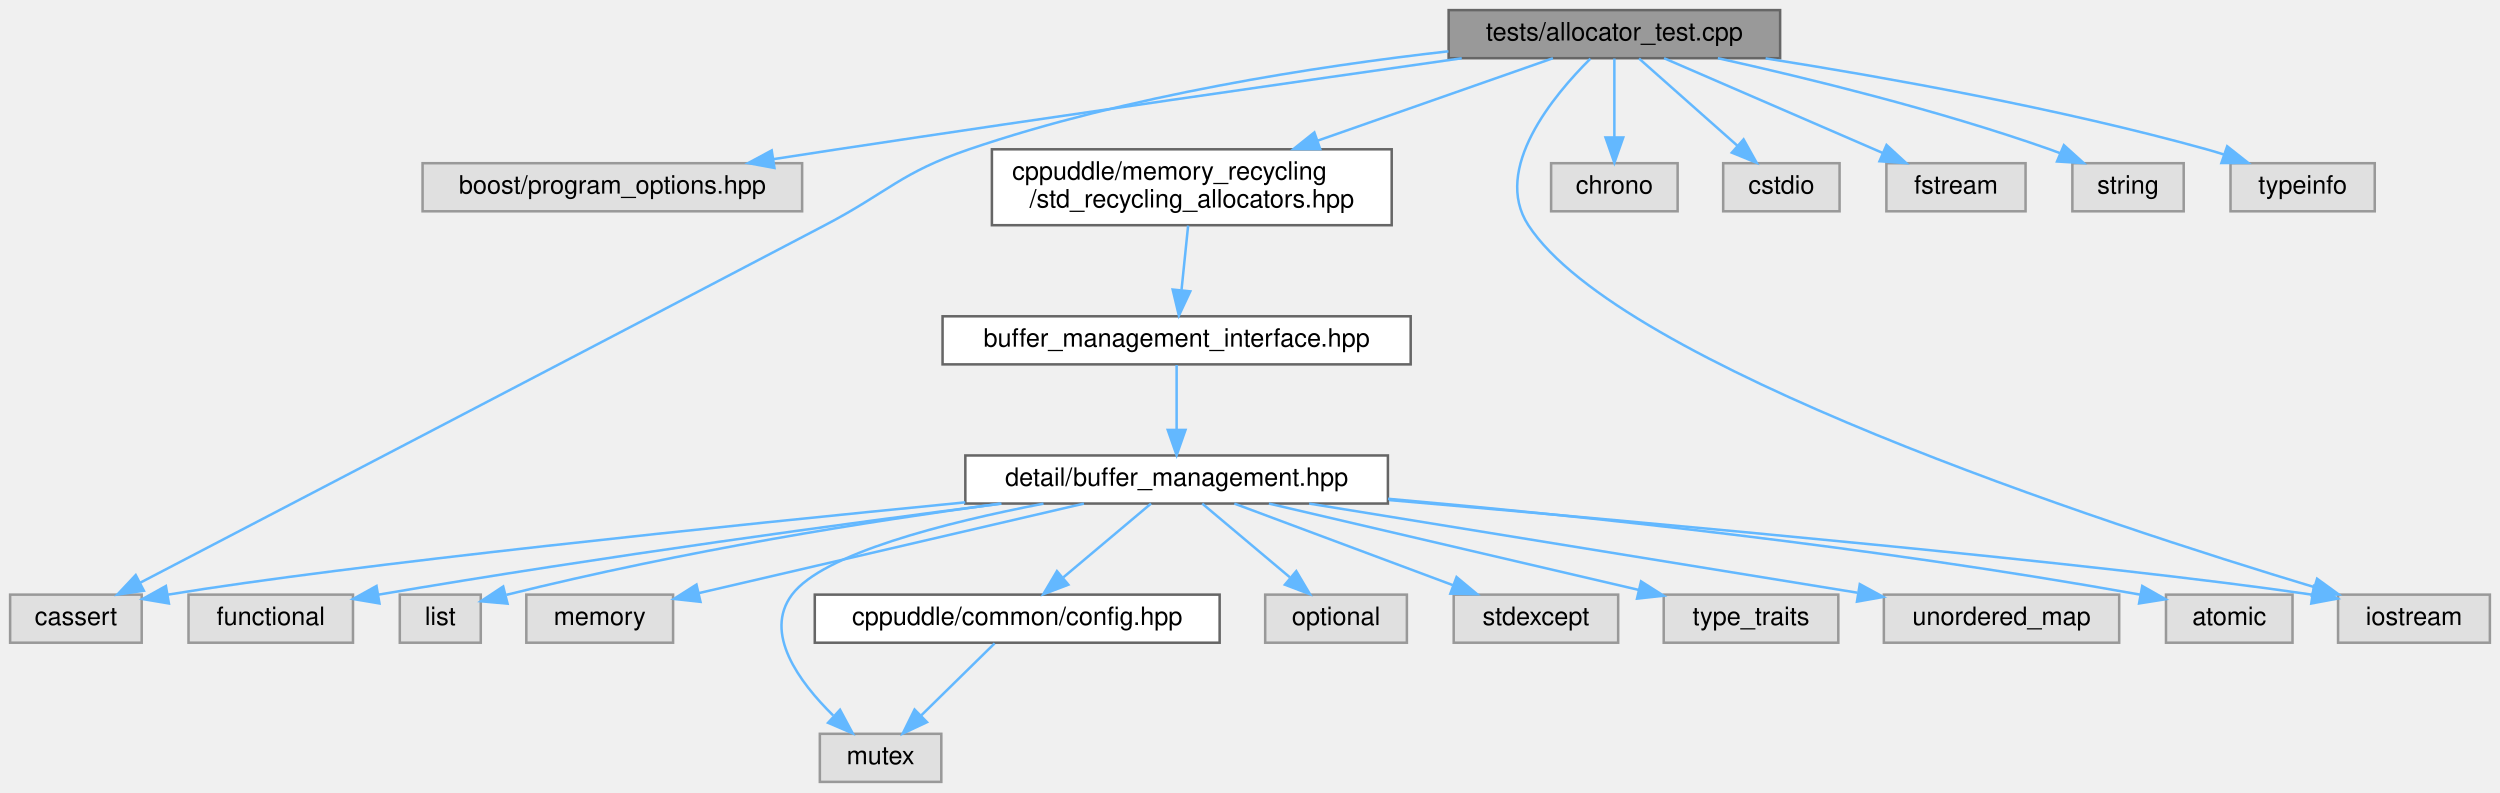
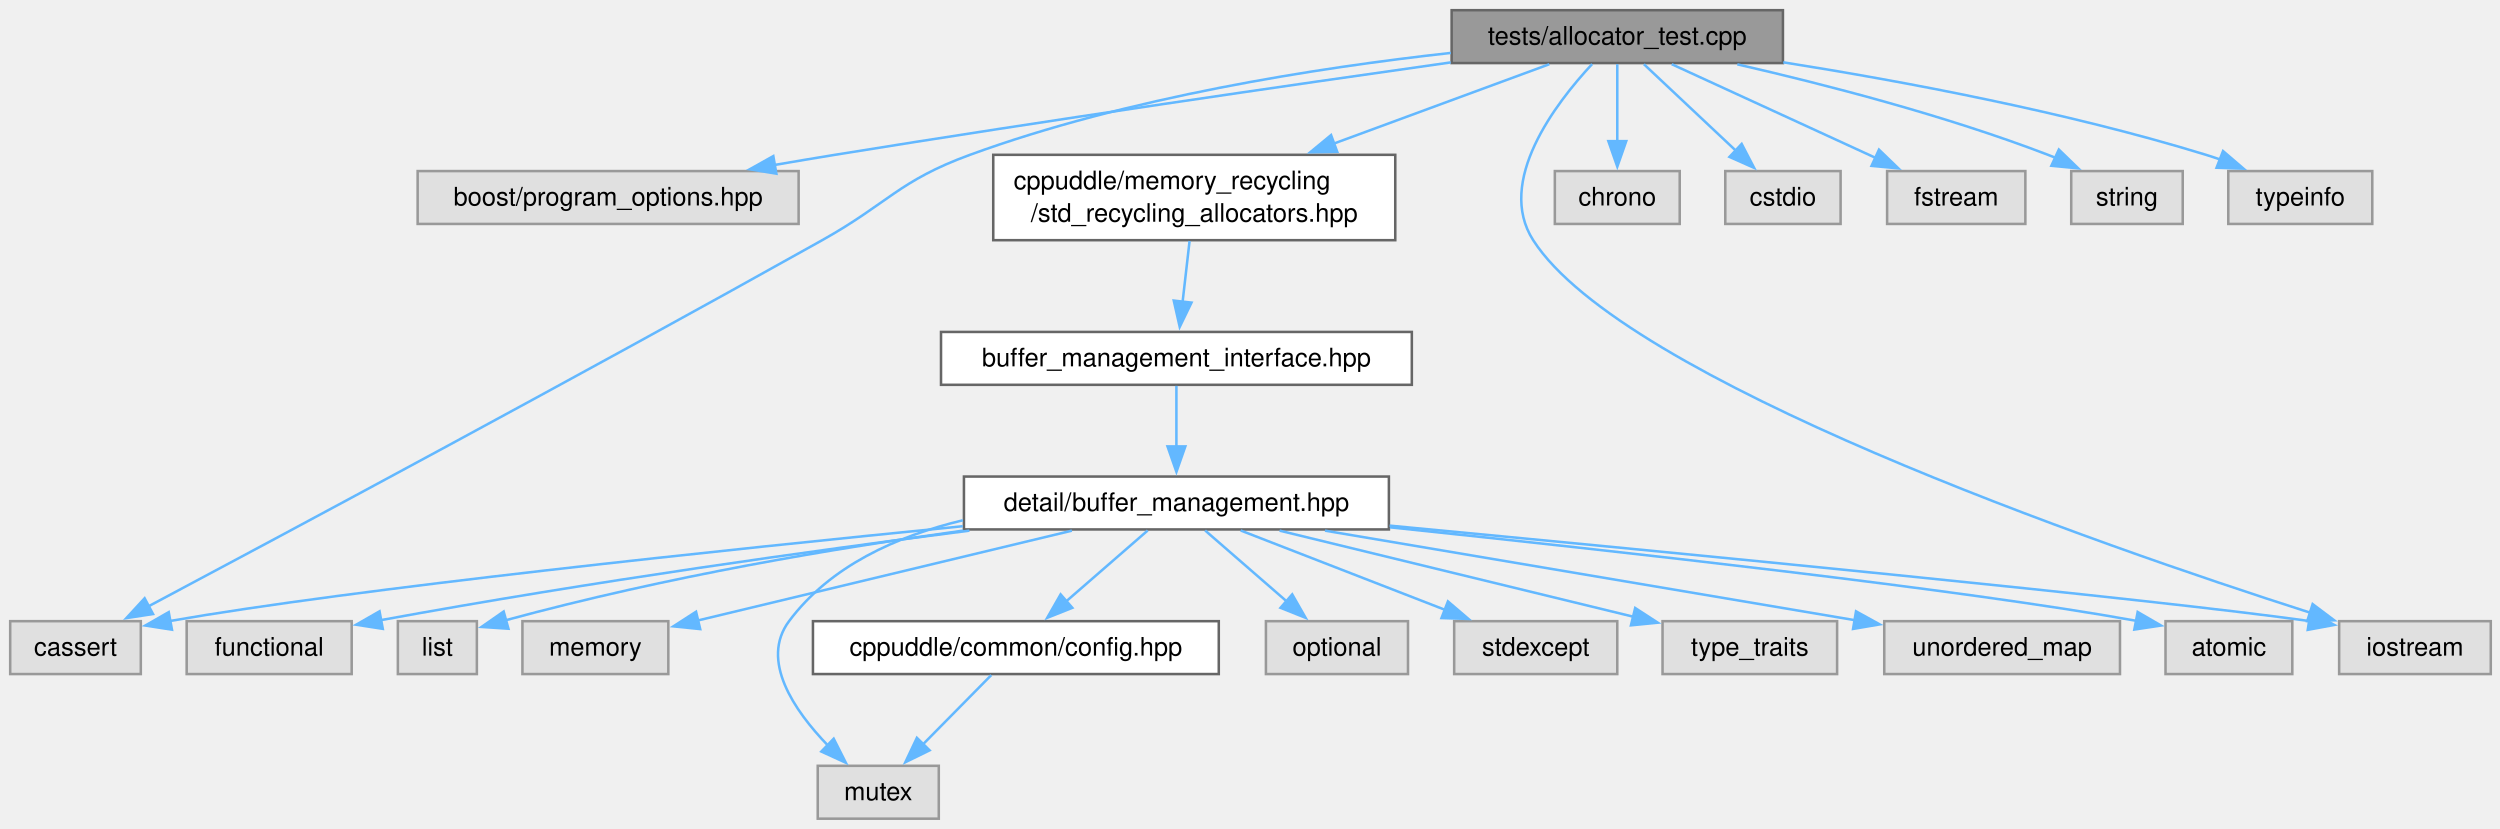
- <svg xmlns="http://www.w3.org/2000/svg" xmlns:xlink="http://www.w3.org/1999/xlink" width="988pt" height="313pt" viewBox="0.00 0.00 988.00 313.00">
-   <g id="graph0" class="graph" transform="scale(1 1) rotate(0) translate(4 309)">
+ <svg xmlns="http://www.w3.org/2000/svg" xmlns:xlink="http://www.w3.org/1999/xlink" width="981pt" height="325pt" viewBox="0.00 0.00 981.00 325.00">
+   <g id="graph0" class="graph" transform="scale(1 1) rotate(0) translate(4 321.25)">
    <g id="Node000001" class="node">
      <g id="a_Node000001">
        <a xlink:title=" ">
-           <polygon fill="#999999" stroke="#666666" points="699.5,-305 568.5,-305 568.5,-286 699.5,-286 699.5,-305" />
-           <text text-anchor="middle" x="634" y="-293" font-family="Helvetica,sans-Serif" font-size="10.00">tests/allocator_test.cpp</text>
+           <polygon fill="#999999" stroke="#666666" points="695.62,-317.25 565.62,-317.25 565.62,-296.5 695.62,-296.5 695.62,-317.25" />
+           <text xml:space="preserve" text-anchor="middle" x="630.62" y="-303.75" font-family="Helvetica,sans-Serif" font-size="10.00">tests/allocator_test.cpp</text>
        </a>
      </g>
    </g>
    <g id="Node000002" class="node">
      <g id="a_Node000002">
        <a xlink:title=" ">
-           <polygon fill="#e0e0e0" stroke="#999999" points="313,-244.5 163,-244.5 163,-225.5 313,-225.5 313,-244.5" />
-           <text text-anchor="middle" x="238" y="-232.5" font-family="Helvetica,sans-Serif" font-size="10.00">boost/program_options.hpp</text>
+           <polygon fill="#e0e0e0" stroke="#999999" points="309.38,-254.12 159.88,-254.12 159.88,-233.38 309.38,-233.38 309.38,-254.12" />
+           <text xml:space="preserve" text-anchor="middle" x="234.62" y="-240.62" font-family="Helvetica,sans-Serif" font-size="10.00">boost/program_options.hpp</text>
        </a>
      </g>
    </g>
    <g id="edge1_Node000001_Node000002" class="edge">
      <g id="a_edge1_Node000001_Node000002">
        <a xlink:title=" ">
-           <path fill="none" stroke="#63b8ff" d="M573.68,-285.98C511.75,-277.17 412.6,-262.94 327,-250 318.77,-248.76 310.12,-247.43 301.58,-246.1" />
-           <polygon fill="#63b8ff" stroke="#63b8ff" points="302.06,-242.63 291.64,-244.54 300.98,-249.55 302.06,-242.63" />
+           <path fill="none" stroke="#63b8ff" d="M565.26,-296.76C503.06,-287.96 406.85,-274.01 323.62,-260.5 315.94,-259.25 307.89,-257.9 299.91,-256.52" />
+           <polygon fill="#63b8ff" stroke="#63b8ff" points="300.65,-253.1 290.2,-254.83 299.45,-260 300.65,-253.1" />
        </a>
      </g>
    </g>
    <g id="Node000003" class="node">
      <g id="a_Node000003">
        <a xlink:title=" ">
-           <polygon fill="#e0e0e0" stroke="#999999" points="52,-74 0,-74 0,-55 52,-55 52,-74" />
-           <text text-anchor="middle" x="26" y="-62" font-family="Helvetica,sans-Serif" font-size="10.00">cassert</text>
+           <polygon fill="#e0e0e0" stroke="#999999" points="51.25,-77.5 0,-77.5 0,-56.75 51.25,-56.75 51.25,-77.5" />
+           <text xml:space="preserve" text-anchor="middle" x="25.62" y="-64" font-family="Helvetica,sans-Serif" font-size="10.00">cassert</text>
        </a>
      </g>
    </g>
    <g id="edge2_Node000001_Node000003" class="edge">
      <g id="a_edge2_Node000001_Node000003">
        <a xlink:title=" ">
-           <path fill="none" stroke="#63b8ff" d="M568.42,-288.73C516.07,-282.79 441.42,-271.28 379,-250 351.9,-240.76 347.36,-233.29 322,-220 221.91,-167.54 102.62,-105.39 51.41,-78.72" />
-           <polygon fill="#63b8ff" stroke="#63b8ff" points="52.86,-75.54 42.38,-74.02 49.63,-81.74 52.86,-75.54" />
+           <path fill="none" stroke="#63b8ff" d="M565.33,-300.49C513.05,-294.7 438.48,-283.1 376.62,-260.5 348.66,-250.28 344.6,-241.54 318.62,-227 222.26,-173.06 106.73,-111.24 54.17,-83.28" />
+           <polygon fill="#63b8ff" stroke="#63b8ff" points="56.04,-80.31 45.57,-78.7 52.75,-86.49 56.04,-80.31" />
        </a>
      </g>
    </g>
    <g id="Node000004" class="node">
      <g id="a_Node000004">
        <a xlink:title=" ">
-           <polygon fill="#e0e0e0" stroke="#999999" points="659,-244.5 609,-244.5 609,-225.5 659,-225.5 659,-244.5" />
-           <text text-anchor="middle" x="634" y="-232.5" font-family="Helvetica,sans-Serif" font-size="10.00">chrono</text>
+           <polygon fill="#e0e0e0" stroke="#999999" points="655.12,-254.12 606.12,-254.12 606.12,-233.38 655.12,-233.38 655.12,-254.12" />
+           <text xml:space="preserve" text-anchor="middle" x="630.62" y="-240.62" font-family="Helvetica,sans-Serif" font-size="10.00">chrono</text>
        </a>
      </g>
    </g>
    <g id="edge3_Node000001_Node000004" class="edge">
      <g id="a_edge3_Node000001_Node000004">
        <a xlink:title=" ">
-           <path fill="none" stroke="#63b8ff" d="M634,-285.87C634,-277.75 634,-265.31 634,-254.89" />
-           <polygon fill="#63b8ff" stroke="#63b8ff" points="637.5,-254.67 634,-244.67 630.5,-254.67 637.5,-254.67" />
+           <path fill="none" stroke="#63b8ff" d="M630.62,-296.05C630.62,-287.9 630.62,-276.01 630.62,-265.73" />
+           <polygon fill="#63b8ff" stroke="#63b8ff" points="634.13,-265.86 630.63,-255.86 627.13,-265.86 634.13,-265.86" />
        </a>
      </g>
    </g>
    <g id="Node000005" class="node">
      <g id="a_Node000005">
        <a xlink:title=" ">
-           <polygon fill="#e0e0e0" stroke="#999999" points="723,-244.5 677,-244.5 677,-225.5 723,-225.5 723,-244.5" />
-           <text text-anchor="middle" x="700" y="-232.5" font-family="Helvetica,sans-Serif" font-size="10.00">cstdio</text>
+           <polygon fill="#e0e0e0" stroke="#999999" points="718.25,-254.12 673,-254.12 673,-233.38 718.25,-233.38 718.25,-254.12" />
+           <text xml:space="preserve" text-anchor="middle" x="695.62" y="-240.62" font-family="Helvetica,sans-Serif" font-size="10.00">cstdio</text>
        </a>
      </g>
    </g>
    <g id="edge4_Node000001_Node000005" class="edge">
      <g id="a_edge4_Node000001_Node000005">
        <a xlink:title=" ">
-           <path fill="none" stroke="#63b8ff" d="M643.74,-285.87C653.97,-276.8 670.29,-262.34 682.72,-251.32" />
-           <polygon fill="#63b8ff" stroke="#63b8ff" points="685.06,-253.92 690.22,-244.67 680.42,-248.68 685.06,-253.92" />
+           <path fill="none" stroke="#63b8ff" d="M641.07,-296.05C650.79,-286.91 665.5,-273.08 677.2,-262.08" />
+           <polygon fill="#63b8ff" stroke="#63b8ff" points="679.43,-264.78 684.32,-255.38 674.64,-259.68 679.43,-264.78" />
        </a>
      </g>
    </g>
    <g id="Node000006" class="node">
      <g id="a_Node000006">
        <a xlink:title=" ">
-           <polygon fill="#e0e0e0" stroke="#999999" points="796.5,-244.5 741.5,-244.5 741.5,-225.5 796.5,-225.5 796.5,-244.5" />
-           <text text-anchor="middle" x="769" y="-232.5" font-family="Helvetica,sans-Serif" font-size="10.00">fstream</text>
+           <polygon fill="#e0e0e0" stroke="#999999" points="790.75,-254.12 736.5,-254.12 736.5,-233.38 790.75,-233.38 790.75,-254.12" />
+           <text xml:space="preserve" text-anchor="middle" x="763.62" y="-240.62" font-family="Helvetica,sans-Serif" font-size="10.00">fstream</text>
        </a>
      </g>
    </g>
    <g id="edge5_Node000001_Node000006" class="edge">
      <g id="a_edge5_Node000001_Node000006">
        <a xlink:title=" ">
-           <path fill="none" stroke="#63b8ff" d="M653.63,-285.99C676.33,-276.16 713.9,-259.88 739.97,-248.58" />
-           <polygon fill="#63b8ff" stroke="#63b8ff" points="741.56,-251.7 749.35,-244.52 738.78,-245.28 741.56,-251.7" />
+           <path fill="none" stroke="#63b8ff" d="M651.99,-296.05C673.61,-286.12 707.28,-270.64 732,-259.29" />
+           <polygon fill="#63b8ff" stroke="#63b8ff" points="733.31,-262.53 740.93,-255.18 730.39,-256.17 733.31,-262.53" />
        </a>
      </g>
    </g>
    <g id="Node000007" class="node">
      <g id="a_Node000007">
        <a xlink:title=" ">
-           <polygon fill="#e0e0e0" stroke="#999999" points="980,-74 920,-74 920,-55 980,-55 980,-74" />
-           <text text-anchor="middle" x="950" y="-62" font-family="Helvetica,sans-Serif" font-size="10.00">iostream</text>
+           <polygon fill="#e0e0e0" stroke="#999999" points="973.38,-77.5 913.88,-77.5 913.88,-56.75 973.38,-56.75 973.38,-77.5" />
+           <text xml:space="preserve" text-anchor="middle" x="943.62" y="-64" font-family="Helvetica,sans-Serif" font-size="10.00">iostream</text>
        </a>
      </g>
    </g>
    <g id="edge6_Node000001_Node000007" class="edge">
      <g id="a_edge6_Node000001_Node000007">
        <a xlink:title=" ">
-           <path fill="none" stroke="#63b8ff" d="M624.53,-285.81C610.05,-271.44 585.56,-242.16 600,-220 636.02,-164.72 826.93,-102.19 910.63,-76.96" />
-           <polygon fill="#63b8ff" stroke="#63b8ff" points="911.71,-80.29 920.28,-74.07 909.7,-73.58 911.71,-80.29" />
+           <path fill="none" stroke="#63b8ff" d="M620.76,-296.12C606.38,-280.68 582.88,-249.99 597.62,-227 632.76,-172.21 818.62,-107.69 902.49,-80.84" />
+           <polygon fill="#63b8ff" stroke="#63b8ff" points="903.48,-84.2 911.95,-77.84 901.36,-77.53 903.48,-84.2" />
        </a>
      </g>
    </g>
    <g id="Node000008" class="node">
      <g id="a_Node000008">
        <a xlink:title=" ">
-           <polygon fill="#e0e0e0" stroke="#999999" points="859,-244.5 815,-244.5 815,-225.5 859,-225.5 859,-244.5" />
-           <text text-anchor="middle" x="837" y="-232.5" font-family="Helvetica,sans-Serif" font-size="10.00">string</text>
+           <polygon fill="#e0e0e0" stroke="#999999" points="852.5,-254.12 808.75,-254.12 808.75,-233.38 852.5,-233.38 852.5,-254.12" />
+           <text xml:space="preserve" text-anchor="middle" x="830.62" y="-240.62" font-family="Helvetica,sans-Serif" font-size="10.00">string</text>
        </a>
      </g>
    </g>
    <g id="edge7_Node000001_Node000008" class="edge">
      <g id="a_edge7_Node000001_Node000008">
        <a xlink:title=" ">
-           <path fill="none" stroke="#63b8ff" d="M674.9,-285.99C710.12,-278.18 762.07,-265.47 806,-250 807.39,-249.51 808.81,-248.98 810.23,-248.43" />
-           <polygon fill="#63b8ff" stroke="#63b8ff" points="811.65,-251.63 819.51,-244.53 808.93,-245.18 811.65,-251.63" />
+           <path fill="none" stroke="#63b8ff" d="M677.72,-296C712.09,-288.13 759.49,-275.89 799.62,-260.5 800.59,-260.13 801.56,-259.74 802.53,-259.34" />
+           <polygon fill="#63b8ff" stroke="#63b8ff" points="803.89,-262.56 811.51,-255.19 800.96,-256.21 803.89,-262.56" />
        </a>
      </g>
    </g>
    <g id="Node000009" class="node">
      <g id="a_Node000009">
        <a xlink:title=" ">
-           <polygon fill="#e0e0e0" stroke="#999999" points="934.5,-244.5 877.5,-244.5 877.5,-225.5 934.5,-225.5 934.5,-244.5" />
-           <text text-anchor="middle" x="906" y="-232.5" font-family="Helvetica,sans-Serif" font-size="10.00">typeinfo</text>
+           <polygon fill="#e0e0e0" stroke="#999999" points="926.88,-254.12 870.38,-254.12 870.38,-233.38 926.88,-233.38 926.88,-254.12" />
+           <text xml:space="preserve" text-anchor="middle" x="898.62" y="-240.62" font-family="Helvetica,sans-Serif" font-size="10.00">typeinfo</text>
        </a>
      </g>
    </g>
    <g id="edge8_Node000001_Node000009" class="edge">
      <g id="a_edge8_Node000001_Node000009">
        <a xlink:title=" ">
-           <path fill="none" stroke="#63b8ff" d="M693.77,-285.92C741.43,-278.42 809.62,-266.19 868,-250 870.29,-249.37 872.63,-248.66 874.98,-247.9" />
-           <polygon fill="#63b8ff" stroke="#63b8ff" points="876.18,-251.19 884.5,-244.62 873.9,-244.57 876.18,-251.19" />
+           <path fill="none" stroke="#63b8ff" d="M695.74,-296.8C742.52,-289.39 806.74,-277.37 861.62,-260.5 863.46,-259.94 865.33,-259.31 867.2,-258.65" />
+           <polygon fill="#63b8ff" stroke="#63b8ff" points="868.32,-261.97 876.37,-255.07 865.78,-255.44 868.32,-261.97" />
        </a>
      </g>
    </g>
    <g id="Node000010" class="node">
      <g id="a_Node000010">
        <a xlink:href="std__recycling__allocators_8hpp.html" target="_top" xlink:title=" ">
-           <polygon fill="white" stroke="#666666" points="546,-250 388,-250 388,-220 546,-220 546,-250" />
-           <text text-anchor="start" x="396" y="-238" font-family="Helvetica,sans-Serif" font-size="10.00">cppuddle/memory_recycling</text>
-           <text text-anchor="middle" x="467" y="-227" font-family="Helvetica,sans-Serif" font-size="10.00">/std_recycling_allocators.hpp</text>
+           <polygon fill="white" stroke="#666666" points="543.5,-260.5 385.75,-260.5 385.75,-227 543.5,-227 543.5,-260.5" />
+           <text xml:space="preserve" text-anchor="start" x="393.75" y="-247" font-family="Helvetica,sans-Serif" font-size="10.00">cppuddle/memory_recycling</text>
+           <text xml:space="preserve" text-anchor="middle" x="464.62" y="-234.25" font-family="Helvetica,sans-Serif" font-size="10.00">/std_recycling_allocators.hpp</text>
        </a>
      </g>
    </g>
    <g id="edge9_Node000001_Node000010" class="edge">
      <g id="a_edge9_Node000001_Node000010">
        <a xlink:title=" ">
-           <path fill="none" stroke="#63b8ff" d="M609.72,-285.99C585.47,-277.5 547.51,-264.2 516.83,-253.45" />
-           <polygon fill="#63b8ff" stroke="#63b8ff" points="517.74,-250.07 507.15,-250.06 515.43,-256.67 517.74,-250.07" />
+           <path fill="none" stroke="#63b8ff" d="M603.95,-296.05C581.2,-287.68 547.75,-275.36 519.33,-264.89" />
+           <polygon fill="#63b8ff" stroke="#63b8ff" points="520.73,-261.68 510.14,-261.51 518.31,-268.25 520.73,-261.68" />
        </a>
      </g>
    </g>
    <g id="Node000011" class="node">
      <g id="a_Node000011">
        <a xlink:href="buffer__management__interface_8hpp.html" target="_top" xlink:title=" ">
-           <polygon fill="white" stroke="#666666" points="553.5,-184 368.5,-184 368.5,-165 553.5,-165 553.5,-184" />
-           <text text-anchor="middle" x="461" y="-172" font-family="Helvetica,sans-Serif" font-size="10.00">buffer_management_interface.hpp</text>
+           <polygon fill="white" stroke="#666666" points="550,-191 365.25,-191 365.25,-170.25 550,-170.25 550,-191" />
+           <text xml:space="preserve" text-anchor="middle" x="457.62" y="-177.5" font-family="Helvetica,sans-Serif" font-size="10.00">buffer_management_interface.hpp</text>
        </a>
      </g>
    </g>
    <g id="edge10_Node000010_Node000011" class="edge">
      <g id="a_edge10_Node000010_Node000011">
        <a xlink:title=" ">
-           <path fill="none" stroke="#63b8ff" d="M465.55,-219.84C464.77,-212.21 463.79,-202.7 462.94,-194.45" />
-           <polygon fill="#63b8ff" stroke="#63b8ff" points="466.4,-193.86 461.9,-184.27 459.44,-194.57 466.4,-193.86" />
+           <path fill="none" stroke="#63b8ff" d="M462.79,-226.69C461.95,-219.35 460.94,-210.57 460.04,-202.71" />
+           <polygon fill="#63b8ff" stroke="#63b8ff" points="463.54,-202.51 458.92,-192.97 456.58,-203.3 463.54,-202.51" />
        </a>
      </g>
    </g>
    <g id="Node000012" class="node">
      <g id="a_Node000012">
        <a xlink:href="buffer__management_8hpp.html" target="_top" xlink:title=" ">
-           <polygon fill="white" stroke="#666666" points="544.5,-129 377.5,-129 377.5,-110 544.5,-110 544.5,-129" />
-           <text text-anchor="middle" x="461" y="-117" font-family="Helvetica,sans-Serif" font-size="10.00">detail/buffer_management.hpp</text>
+           <polygon fill="white" stroke="#666666" points="541,-134.25 374.25,-134.25 374.25,-113.5 541,-113.5 541,-134.25" />
+           <text xml:space="preserve" text-anchor="middle" x="457.62" y="-120.75" font-family="Helvetica,sans-Serif" font-size="10.00">detail/buffer_management.hpp</text>
        </a>
      </g>
    </g>
    <g id="edge11_Node000011_Node000012" class="edge">
      <g id="a_edge11_Node000011_Node000012">
        <a xlink:title=" ">
-           <path fill="none" stroke="#63b8ff" d="M461,-164.75C461,-157.8 461,-147.85 461,-139.13" />
-           <polygon fill="#63b8ff" stroke="#63b8ff" points="464.5,-139.09 461,-129.09 457.5,-139.09 464.5,-139.09" />
+           <path fill="none" stroke="#63b8ff" d="M457.62,-169.84C457.62,-163.22 457.62,-154.22 457.62,-146.02" />
+           <polygon fill="#63b8ff" stroke="#63b8ff" points="461.13,-146.09 457.63,-136.09 454.13,-146.09 461.13,-146.09" />
        </a>
      </g>
    </g>
    <g id="edge13_Node000012_Node000003" class="edge">
      <g id="a_edge13_Node000012_Node000003">
        <a xlink:title=" ">
-           <path fill="none" stroke="#63b8ff" d="M377.45,-110.47C283.18,-101.2 134.58,-85.89 62.38,-74" />
-           <polygon fill="#63b8ff" stroke="#63b8ff" points="62.75,-70.51 52.3,-72.27 61.56,-77.41 62.75,-70.51" />
+           <path fill="none" stroke="#63b8ff" d="M373.8,-114.77C280.52,-105.5 134.5,-90.19 62.43,-77.53" />
+           <polygon fill="#63b8ff" stroke="#63b8ff" points="63.48,-74.16 53.01,-75.79 62.21,-81.05 63.48,-74.16" />
        </a>
      </g>
    </g>
    <g id="edge15_Node000012_Node000007" class="edge">
      <g id="a_edge15_Node000012_Node000007">
        <a xlink:title=" ">
-           <path fill="none" stroke="#63b8ff" d="M544.91,-111.38C650.6,-102.21 827.41,-86.17 909.79,-73.98" />
-           <polygon fill="#63b8ff" stroke="#63b8ff" points="910.48,-77.42 919.83,-72.44 909.42,-70.5 910.48,-77.42" />
+           <path fill="none" stroke="#63b8ff" d="M541.28,-115C652.62,-104.43 841.67,-86.15 902.29,-77.53" />
+           <polygon fill="#63b8ff" stroke="#63b8ff" points="902.63,-81.02 911.98,-76.03 901.56,-74.1 902.63,-81.02" />
        </a>
      </g>
    </g>
    <g id="Node000013" class="node">
      <g id="a_Node000013">
        <a xlink:title=" ">
-           <polygon fill="#e0e0e0" stroke="#999999" points="902,-74 852,-74 852,-55 902,-55 902,-74" />
-           <text text-anchor="middle" x="877" y="-62" font-family="Helvetica,sans-Serif" font-size="10.00">atomic</text>
+           <polygon fill="#e0e0e0" stroke="#999999" points="895.5,-77.5 845.75,-77.5 845.75,-56.75 895.5,-56.75 895.5,-77.5" />
+           <text xml:space="preserve" text-anchor="middle" x="870.62" y="-64" font-family="Helvetica,sans-Serif" font-size="10.00">atomic</text>
        </a>
      </g>
    </g>
    <g id="edge12_Node000012_Node000013" class="edge">
      <g id="a_edge12_Node000012_Node000013">
        <a xlink:title=" ">
-           <path fill="none" stroke="#63b8ff" d="M544.55,-111.89C619.89,-105.22 733.87,-93.35 841.74,-74.01" />
-           <polygon fill="#63b8ff" stroke="#63b8ff" points="842.62,-77.41 851.83,-72.18 841.36,-70.52 842.62,-77.41" />
+           <path fill="none" stroke="#63b8ff" d="M541.41,-114.33C630.28,-105.01 766.06,-90.01 834.33,-77.63" />
+           <polygon fill="#63b8ff" stroke="#63b8ff" points="834.82,-81.1 843.99,-75.79 833.51,-74.22 834.82,-81.1" />
        </a>
      </g>
    </g>
    <g id="Node000014" class="node">
      <g id="a_Node000014">
        <a xlink:title=" ">
-           <polygon fill="#e0e0e0" stroke="#999999" points="135.5,-74 70.5,-74 70.5,-55 135.5,-55 135.5,-74" />
-           <text text-anchor="middle" x="103" y="-62" font-family="Helvetica,sans-Serif" font-size="10.00">functional</text>
+           <polygon fill="#e0e0e0" stroke="#999999" points="134,-77.5 69.25,-77.5 69.25,-56.75 134,-56.75 134,-77.5" />
+           <text xml:space="preserve" text-anchor="middle" x="101.62" y="-64" font-family="Helvetica,sans-Serif" font-size="10.00">functional</text>
        </a>
      </g>
    </g>
    <g id="edge14_Node000012_Node000014" class="edge">
      <g id="a_edge14_Node000012_Node000014">
        <a xlink:title=" ">
-           <path fill="none" stroke="#63b8ff" d="M391.77,-109.96C329.88,-102.05 236.49,-89.44 145.46,-73.98" />
-           <polygon fill="#63b8ff" stroke="#63b8ff" points="145.97,-70.52 135.52,-72.28 144.79,-77.42 145.97,-70.52" />
+           <path fill="none" stroke="#63b8ff" d="M376.4,-113.03C315.35,-105.2 229.43,-93.28 145.53,-77.93" />
+           <polygon fill="#63b8ff" stroke="#63b8ff" points="146.21,-74.49 135.74,-76.11 144.93,-81.37 146.21,-74.49" />
        </a>
      </g>
    </g>
    <g id="Node000015" class="node">
      <g id="a_Node000015">
        <a xlink:title=" ">
-           <polygon fill="#e0e0e0" stroke="#999999" points="186,-74 154,-74 154,-55 186,-55 186,-74" />
-           <text text-anchor="middle" x="170" y="-62" font-family="Helvetica,sans-Serif" font-size="10.00">list</text>
+           <polygon fill="#e0e0e0" stroke="#999999" points="183.12,-77.5 152.12,-77.5 152.12,-56.75 183.12,-56.75 183.12,-77.5" />
+           <text xml:space="preserve" text-anchor="middle" x="167.62" y="-64" font-family="Helvetica,sans-Serif" font-size="10.00">list</text>
        </a>
      </g>
    </g>
    <g id="edge16_Node000012_Node000015" class="edge">
      <g id="a_edge16_Node000012_Node000015">
        <a xlink:title=" ">
-           <path fill="none" stroke="#63b8ff" d="M391.19,-109.97C339.59,-102.95 267.55,-91.63 196.1,-73.92" />
-           <polygon fill="#63b8ff" stroke="#63b8ff" points="196.58,-70.43 186.02,-71.38 194.86,-77.22 196.58,-70.43" />
+           <path fill="none" stroke="#63b8ff" d="M373.99,-113.05C323.9,-106.14 258.94,-95.37 194.27,-77.83" />
+           <polygon fill="#63b8ff" stroke="#63b8ff" points="195.51,-74.54 184.94,-75.24 193.64,-81.29 195.51,-74.54" />
        </a>
      </g>
    </g>
    <g id="Node000016" class="node">
      <g id="a_Node000016">
        <a xlink:title=" ">
-           <polygon fill="#e0e0e0" stroke="#999999" points="262,-74 204,-74 204,-55 262,-55 262,-74" />
-           <text text-anchor="middle" x="233" y="-62" font-family="Helvetica,sans-Serif" font-size="10.00">memory</text>
+           <polygon fill="#e0e0e0" stroke="#999999" points="258.25,-77.5 201,-77.5 201,-56.75 258.25,-56.75 258.25,-77.5" />
+           <text xml:space="preserve" text-anchor="middle" x="229.62" y="-64" font-family="Helvetica,sans-Serif" font-size="10.00">memory</text>
        </a>
      </g>
    </g>
    <g id="edge17_Node000012_Node000016" class="edge">
      <g id="a_edge17_Node000012_Node000016">
        <a xlink:title=" ">
-           <path fill="none" stroke="#63b8ff" d="M424.37,-109.98C382.65,-100.29 314.75,-84.5 272.05,-74.58" />
-           <polygon fill="#63b8ff" stroke="#63b8ff" points="272.83,-71.16 262.29,-72.31 271.24,-77.98 272.83,-71.16" />
+           <path fill="none" stroke="#63b8ff" d="M416.6,-113.02C375,-103.03 311.03,-87.67 269.75,-77.76" />
+           <polygon fill="#63b8ff" stroke="#63b8ff" points="270.76,-74.4 260.22,-75.47 269.13,-81.21 270.76,-74.4" />
        </a>
      </g>
    </g>
    <g id="Node000017" class="node">
      <g id="a_Node000017">
        <a xlink:title=" ">
-           <polygon fill="#e0e0e0" stroke="#999999" points="368,-19 320,-19 320,0 368,0 368,-19" />
-           <text text-anchor="middle" x="344" y="-7" font-family="Helvetica,sans-Serif" font-size="10.00">mutex</text>
+           <polygon fill="#e0e0e0" stroke="#999999" points="364.38,-20.75 316.88,-20.75 316.88,0 364.38,0 364.38,-20.75" />
+           <text xml:space="preserve" text-anchor="middle" x="340.62" y="-7.25" font-family="Helvetica,sans-Serif" font-size="10.00">mutex</text>
        </a>
      </g>
    </g>
    <g id="edge18_Node000012_Node000017" class="edge">
      <g id="a_edge18_Node000012_Node000017">
        <a xlink:title=" ">
-           <path fill="none" stroke="#63b8ff" d="M408.39,-109.96C369.44,-102.45 321.12,-90.17 309,-74 297.64,-58.84 311.73,-39.56 325.27,-26.25" />
-           <polygon fill="#63b8ff" stroke="#63b8ff" points="327.98,-28.51 332.99,-19.17 323.25,-23.35 327.98,-28.51" />
+           <path fill="none" stroke="#63b8ff" d="M373.82,-117.09C347.8,-110.86 321.75,-99.14 305.62,-77.5 294.19,-62.15 307.52,-42.55 320.9,-28.69" />
+           <polygon fill="#63b8ff" stroke="#63b8ff" points="323.14,-31.39 327.92,-21.94 318.29,-26.35 323.14,-31.39" />
        </a>
      </g>
    </g>
    <g id="Node000018" class="node">
      <g id="a_Node000018">
        <a xlink:title=" ">
-           <polygon fill="#e0e0e0" stroke="#999999" points="552,-74 496,-74 496,-55 552,-55 552,-74" />
-           <text text-anchor="middle" x="524" y="-62" font-family="Helvetica,sans-Serif" font-size="10.00">optional</text>
+           <polygon fill="#e0e0e0" stroke="#999999" points="548.5,-77.5 492.75,-77.5 492.75,-56.75 548.5,-56.75 548.5,-77.5" />
+           <text xml:space="preserve" text-anchor="middle" x="520.62" y="-64" font-family="Helvetica,sans-Serif" font-size="10.00">optional</text>
        </a>
      </g>
    </g>
    <g id="edge19_Node000012_Node000018" class="edge">
      <g id="a_edge19_Node000012_Node000018">
        <a xlink:title=" ">
-           <path fill="none" stroke="#63b8ff" d="M471.12,-109.98C480.44,-102.15 494.47,-90.34 505.74,-80.86" />
-           <polygon fill="#63b8ff" stroke="#63b8ff" points="508.29,-83.29 513.69,-74.17 503.79,-77.93 508.29,-83.29" />
+           <path fill="none" stroke="#63b8ff" d="M468.89,-113.09C477.76,-105.38 490.34,-94.45 500.87,-85.29" />
+           <polygon fill="#63b8ff" stroke="#63b8ff" points="503.06,-88.02 508.32,-78.82 498.47,-82.74 503.06,-88.02" />
        </a>
      </g>
    </g>
    <g id="Node000019" class="node">
      <g id="a_Node000019">
        <a xlink:title=" ">
-           <polygon fill="#e0e0e0" stroke="#999999" points="635.5,-74 570.5,-74 570.5,-55 635.5,-55 635.5,-74" />
-           <text text-anchor="middle" x="603" y="-62" font-family="Helvetica,sans-Serif" font-size="10.00">stdexcept</text>
+           <polygon fill="#e0e0e0" stroke="#999999" points="630.62,-77.5 566.62,-77.5 566.62,-56.75 630.62,-56.75 630.62,-77.5" />
+           <text xml:space="preserve" text-anchor="middle" x="598.62" y="-64" font-family="Helvetica,sans-Serif" font-size="10.00">stdexcept</text>
        </a>
      </g>
    </g>
    <g id="edge20_Node000012_Node000019" class="edge">
      <g id="a_edge20_Node000012_Node000019">
        <a xlink:title=" ">
-           <path fill="none" stroke="#63b8ff" d="M483.81,-109.98C507.17,-101.27 543.7,-87.63 570.17,-77.75" />
-           <polygon fill="#63b8ff" stroke="#63b8ff" points="571.63,-80.95 579.77,-74.17 569.18,-74.39 571.63,-80.95" />
+           <path fill="none" stroke="#63b8ff" d="M482.83,-113.09C505.19,-104.41 538.08,-91.63 563.1,-81.92" />
+           <polygon fill="#63b8ff" stroke="#63b8ff" points="564.17,-85.26 572.22,-78.38 561.64,-78.73 564.17,-85.26" />
        </a>
      </g>
    </g>
    <g id="Node000020" class="node">
      <g id="a_Node000020">
        <a xlink:title=" ">
-           <polygon fill="#e0e0e0" stroke="#999999" points="722.5,-74 653.5,-74 653.5,-55 722.5,-55 722.5,-74" />
-           <text text-anchor="middle" x="688" y="-62" font-family="Helvetica,sans-Serif" font-size="10.00">type_traits</text>
+           <polygon fill="#e0e0e0" stroke="#999999" points="716.88,-77.5 648.38,-77.5 648.38,-56.75 716.88,-56.75 716.88,-77.5" />
+           <text xml:space="preserve" text-anchor="middle" x="682.62" y="-64" font-family="Helvetica,sans-Serif" font-size="10.00">type_traits</text>
        </a>
      </g>
    </g>
    <g id="edge21_Node000012_Node000020" class="edge">
      <g id="a_edge21_Node000012_Node000020">
        <a xlink:title=" ">
-           <path fill="none" stroke="#63b8ff" d="M497.47,-109.98C537.27,-100.69 600.99,-85.82 643.65,-75.86" />
-           <polygon fill="#63b8ff" stroke="#63b8ff" points="644.54,-79.24 653.48,-73.56 642.95,-72.43 644.54,-79.24" />
+           <path fill="none" stroke="#63b8ff" d="M498.11,-113.02C537.2,-103.51 596.3,-89.13 637.03,-79.22" />
+           <polygon fill="#63b8ff" stroke="#63b8ff" points="637.64,-82.67 646.52,-76.91 635.98,-75.87 637.64,-82.67" />
        </a>
      </g>
    </g>
    <g id="Node000021" class="node">
      <g id="a_Node000021">
        <a xlink:title=" ">
-           <polygon fill="#e0e0e0" stroke="#999999" points="833.5,-74 740.5,-74 740.5,-55 833.5,-55 833.5,-74" />
-           <text text-anchor="middle" x="787" y="-62" font-family="Helvetica,sans-Serif" font-size="10.00">unordered_map</text>
+           <polygon fill="#e0e0e0" stroke="#999999" points="827.88,-77.5 735.38,-77.5 735.38,-56.75 827.88,-56.75 827.88,-77.5" />
+           <text xml:space="preserve" text-anchor="middle" x="781.62" y="-64" font-family="Helvetica,sans-Serif" font-size="10.00">unordered_map</text>
        </a>
      </g>
    </g>
    <g id="edge22_Node000012_Node000021" class="edge">
      <g id="a_edge22_Node000012_Node000021">
        <a xlink:title=" ">
-           <path fill="none" stroke="#63b8ff" d="M513.38,-109.98C572.67,-100.34 668.95,-84.69 730.06,-74.76" />
-           <polygon fill="#63b8ff" stroke="#63b8ff" points="730.99,-78.15 740.3,-73.09 729.87,-71.24 730.99,-78.15" />
+           <path fill="none" stroke="#63b8ff" d="M515.92,-113.02C574.77,-103.08 665.1,-87.82 723.78,-77.9" />
+           <polygon fill="#63b8ff" stroke="#63b8ff" points="724.3,-81.36 733.58,-76.24 723.14,-74.46 724.3,-81.36" />
        </a>
      </g>
    </g>
    <g id="Node000022" class="node">
      <g id="a_Node000022">
        <a xlink:href="config_8hpp.html" target="_top" xlink:title=" ">
-           <polygon fill="white" stroke="#666666" points="478,-74 318,-74 318,-55 478,-55 478,-74" />
-           <text text-anchor="middle" x="398" y="-62" font-family="Helvetica,sans-Serif" font-size="10.00">cppuddle/common/config.hpp</text>
+           <polygon fill="white" stroke="#666666" points="474.25,-77.5 315,-77.5 315,-56.75 474.25,-56.75 474.25,-77.5" />
+           <text xml:space="preserve" text-anchor="middle" x="394.62" y="-64" font-family="Helvetica,sans-Serif" font-size="10.00">cppuddle/common/config.hpp</text>
        </a>
      </g>
    </g>
    <g id="edge23_Node000012_Node000022" class="edge">
      <g id="a_edge23_Node000012_Node000022">
        <a xlink:title=" ">
-           <path fill="none" stroke="#63b8ff" d="M450.88,-109.98C441.56,-102.15 427.53,-90.34 416.26,-80.86" />
-           <polygon fill="#63b8ff" stroke="#63b8ff" points="418.21,-77.93 408.31,-74.17 413.71,-83.29 418.21,-77.93" />
+           <path fill="none" stroke="#63b8ff" d="M446.36,-113.09C437.49,-105.38 424.91,-94.45 414.38,-85.29" />
+           <polygon fill="#63b8ff" stroke="#63b8ff" points="416.78,-82.74 406.93,-78.82 412.19,-88.02 416.78,-82.74" />
        </a>
      </g>
    </g>
    <g id="edge24_Node000022_Node000017" class="edge">
      <g id="a_edge24_Node000022_Node000017">
        <a xlink:title=" ">
-           <path fill="none" stroke="#63b8ff" d="M389.08,-54.75C381.22,-47.03 369.57,-35.6 360.08,-26.28" />
-           <polygon fill="#63b8ff" stroke="#63b8ff" points="362.34,-23.6 352.75,-19.09 357.44,-28.59 362.34,-23.6" />
+           <path fill="none" stroke="#63b8ff" d="M384.97,-56.34C377.52,-48.78 367.02,-38.14 358.1,-29.1" />
+           <polygon fill="#63b8ff" stroke="#63b8ff" points="360.77,-26.82 351.26,-22.16 355.79,-31.73 360.77,-26.82" />
        </a>
      </g>
    </g>
  </g>
</svg>
